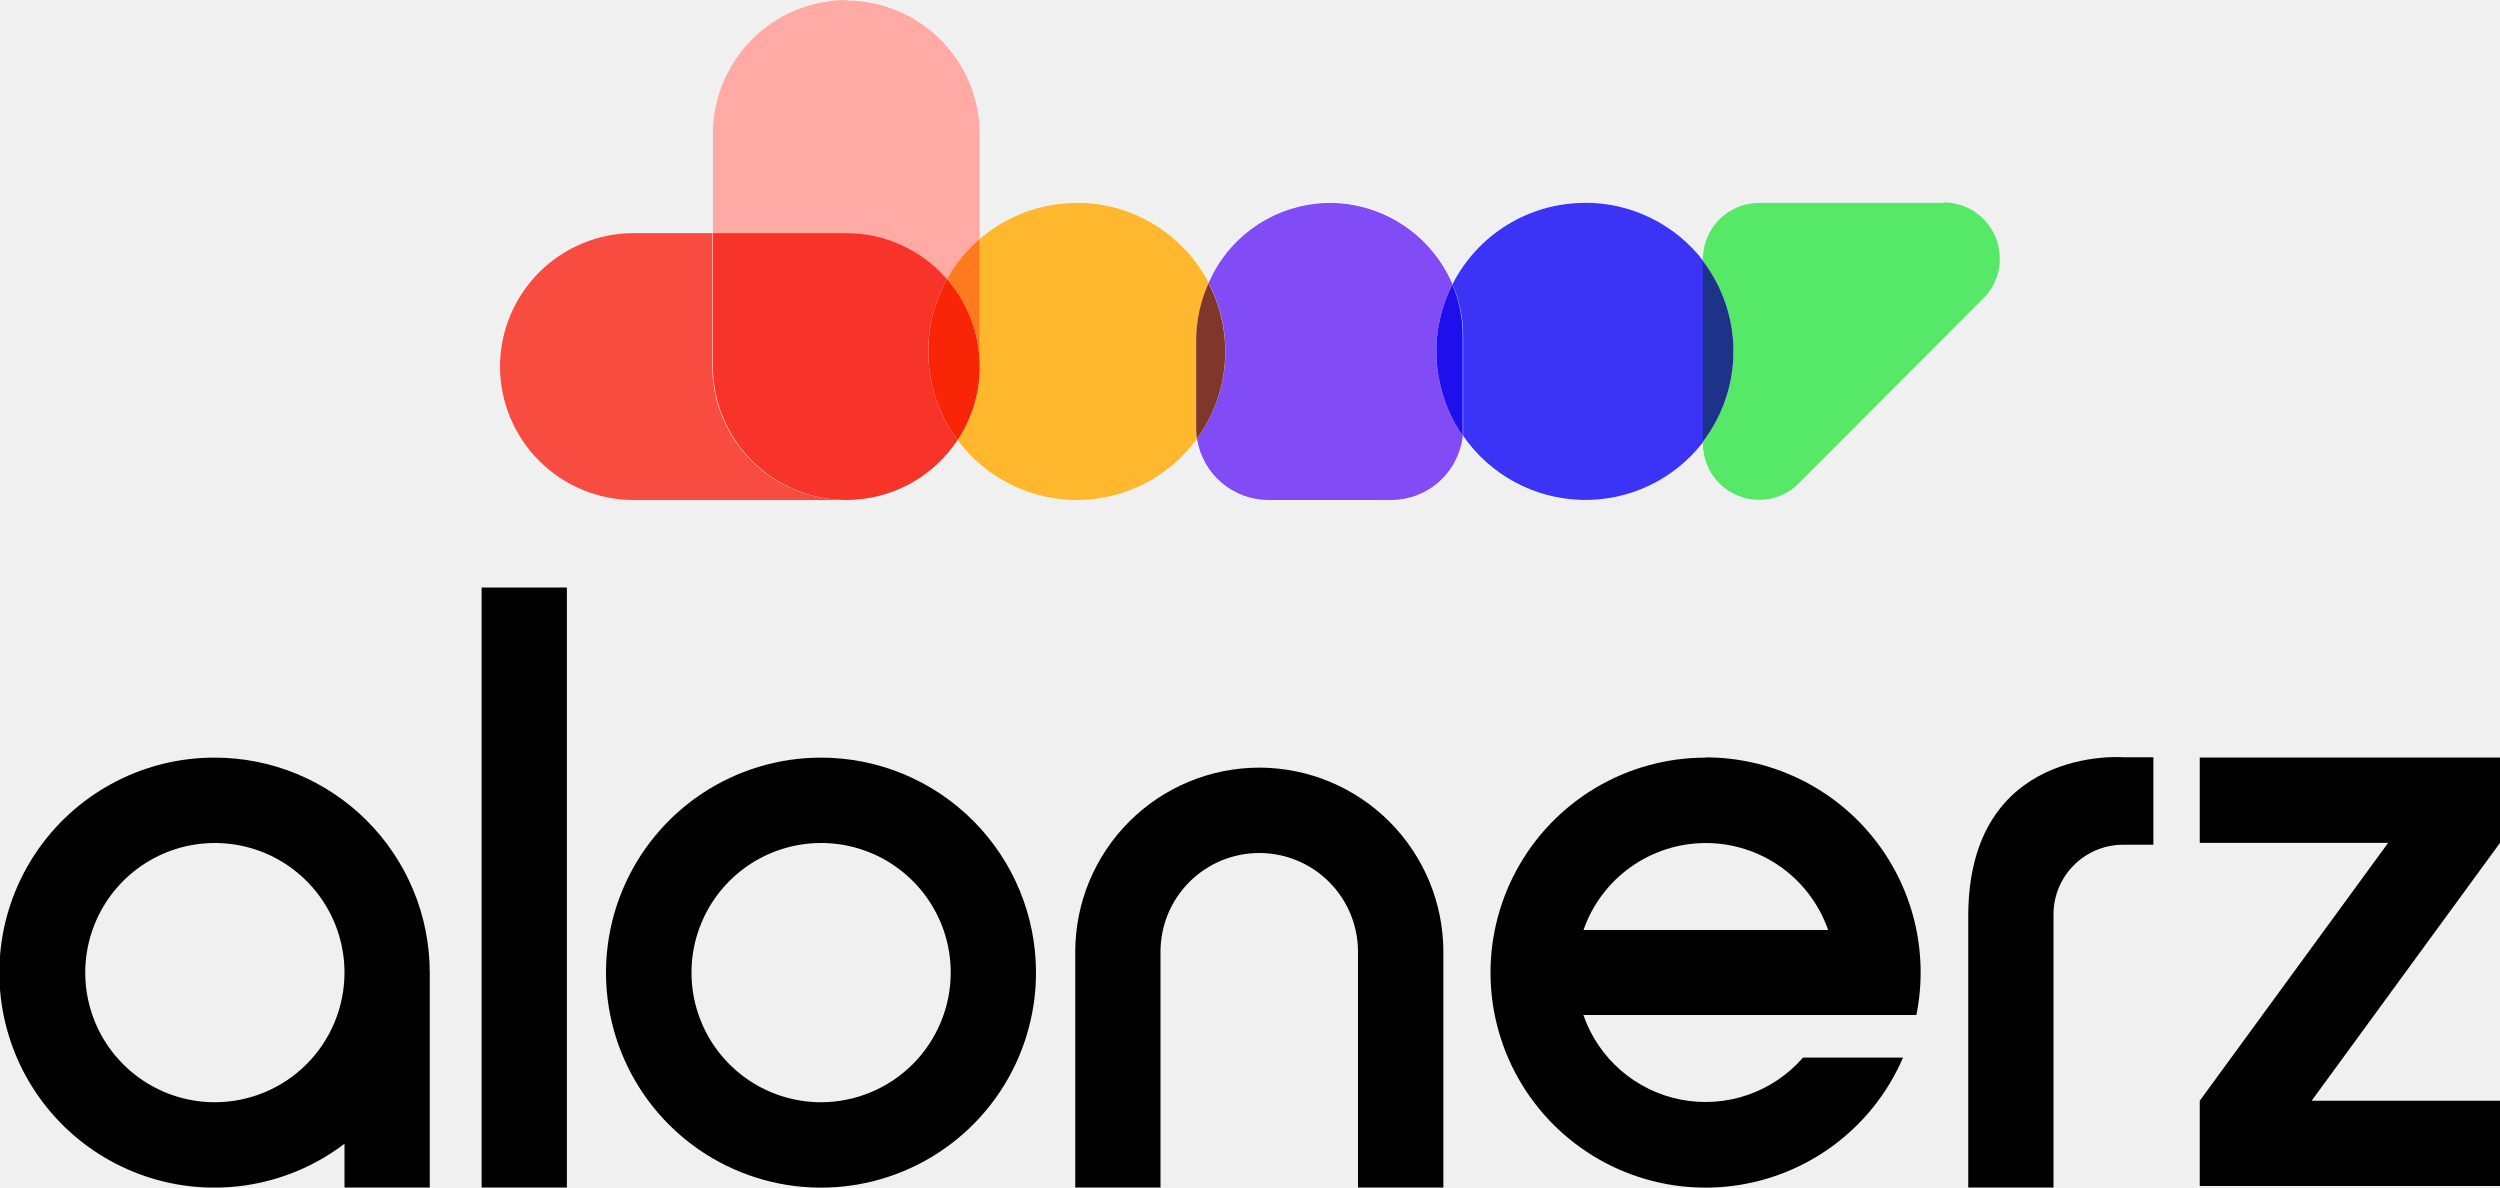
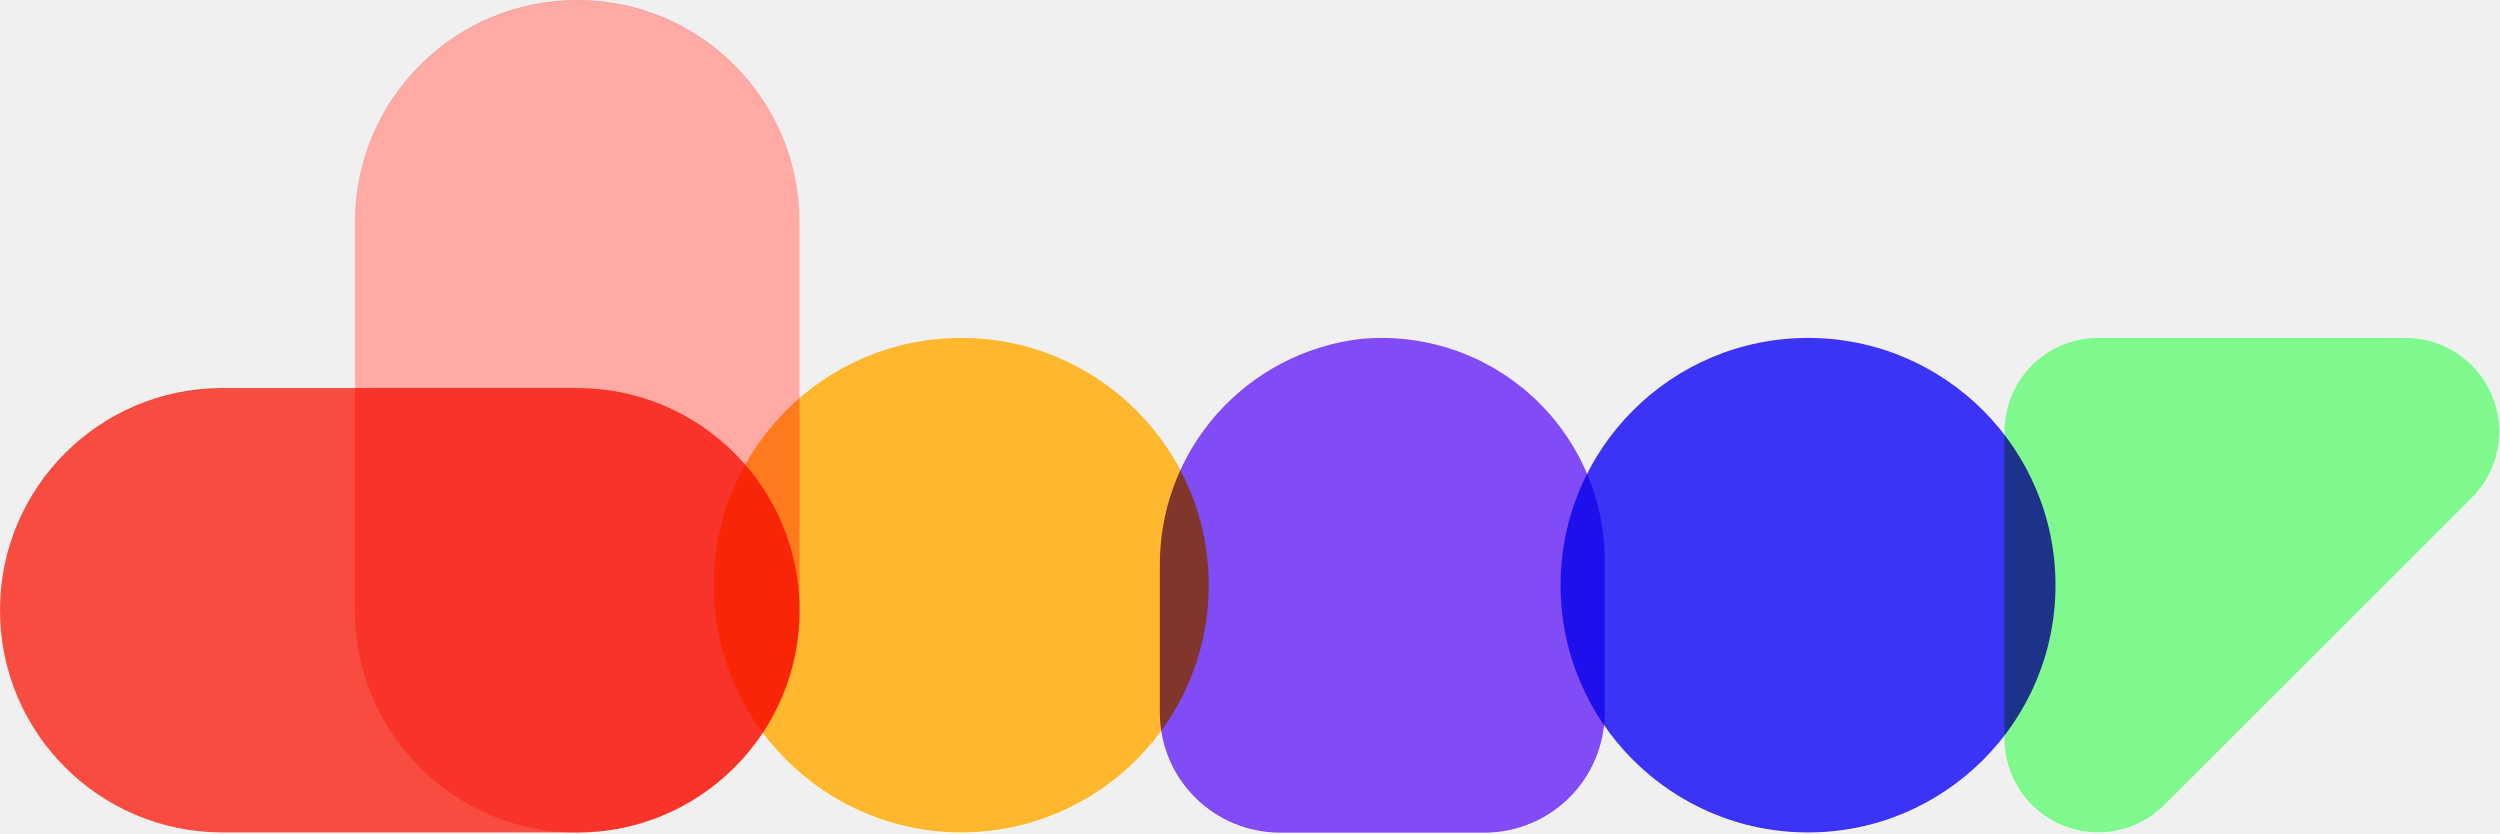
- <svg xmlns="http://www.w3.org/2000/svg" width="200" height="95" viewBox="0 0 200 95" fill="none">
-   <g clip-path="url(#clip0_667_2747)">
-     <path d="M100.74 61.41C96.836 61.415 93.093 62.969 90.334 65.731C87.574 68.492 86.023 72.236 86.02 76.14V95H92.84V76.14C92.84 74.045 93.672 72.035 95.154 70.554C96.635 69.072 98.645 68.24 100.74 68.24C102.835 68.24 104.845 69.072 106.326 70.554C107.808 72.035 108.64 74.045 108.64 76.14V95H115.47V76.14C115.465 72.235 113.911 68.491 111.15 65.73C108.389 62.969 104.645 61.415 100.74 61.41Z" fill="black" />
-     <path d="M65.68 60.61C62.278 60.61 58.953 61.619 56.124 63.509C53.296 65.399 51.091 68.085 49.789 71.228C48.487 74.371 48.147 77.829 48.81 81.165C49.474 84.502 51.112 87.567 53.518 89.972C55.923 92.378 58.988 94.016 62.324 94.68C65.661 95.343 69.119 95.003 72.262 93.701C75.405 92.399 78.091 90.194 79.981 87.366C81.871 84.537 82.88 81.212 82.88 77.81C82.88 73.248 81.068 68.873 77.842 65.648C74.617 62.422 70.242 60.61 65.68 60.61V60.61ZM65.68 88.18C63.629 88.178 61.626 87.568 59.922 86.427C58.217 85.287 56.89 83.666 56.106 81.772C55.323 79.876 55.119 77.792 55.52 75.781C55.922 73.77 56.91 71.923 58.361 70.474C59.812 69.025 61.659 68.038 63.671 67.638C65.682 67.239 67.766 67.445 69.661 68.23C71.555 69.016 73.174 70.345 74.313 72.05C75.452 73.755 76.06 75.759 76.06 77.81C76.055 80.56 74.959 83.197 73.013 85.14C71.067 87.084 68.43 88.177 65.68 88.18V88.18Z" fill="black" />
-     <path d="M17.19 60.61C14.458 60.603 11.764 61.247 9.33 62.489C6.896 63.731 4.794 65.534 3.196 67.751C1.598 69.967 0.551 72.531 0.142 75.233C-0.268 77.934 -0.028 80.694 0.842 83.284C1.711 85.874 3.185 88.22 5.142 90.127C7.098 92.034 9.48 93.447 12.092 94.25C14.703 95.053 17.468 95.223 20.158 94.744C22.848 94.266 25.385 93.154 27.56 91.5V95H34.38V77.81C34.38 73.25 32.569 68.877 29.346 65.651C26.122 62.426 21.75 60.613 17.19 60.61V60.61ZM17.19 88.18C15.139 88.18 13.134 87.572 11.429 86.432C9.723 85.293 8.394 83.673 7.609 81.778C6.824 79.884 6.619 77.799 7.019 75.787C7.419 73.775 8.407 71.928 9.857 70.477C11.308 69.027 13.155 68.039 15.167 67.639C17.178 67.239 19.264 67.445 21.158 68.229C23.053 69.014 24.673 70.343 25.812 72.049C26.952 73.754 27.56 75.759 27.56 77.81C27.557 80.559 26.464 83.196 24.52 85.14C22.576 87.084 19.939 88.177 17.19 88.18Z" fill="black" />
-     <path d="M200 60.6H175.98V67.43H191.05L175.98 88.06V94.88H200V88.06H184.93L200 67.43V60.6Z" fill="black" />
-     <path d="M136.46 60.61C133.355 60.607 130.306 61.444 127.638 63.033C124.97 64.623 122.782 66.905 121.307 69.638C119.831 72.37 119.123 75.451 119.257 78.554C119.392 81.656 120.363 84.665 122.069 87.259C123.776 89.854 126.152 91.939 128.948 93.292C131.743 94.645 134.852 95.216 137.946 94.944C141.04 94.672 144.002 93.568 146.518 91.749C149.035 89.929 151.012 87.463 152.24 84.61H144.24C143.049 85.977 141.52 87.008 139.806 87.597C138.091 88.187 136.252 88.316 134.472 87.971C132.692 87.625 131.034 86.818 129.665 85.629C128.296 84.441 127.263 82.913 126.67 81.2H153.31C153.815 78.703 153.759 76.124 153.146 73.651C152.533 71.178 151.378 68.872 149.764 66.899C148.151 64.927 146.12 63.338 143.817 62.247C141.514 61.156 138.998 60.59 136.45 60.59L136.46 60.61ZM126.68 74.4C127.387 72.368 128.709 70.606 130.462 69.36C132.216 68.113 134.314 67.443 136.465 67.443C138.616 67.443 140.714 68.113 142.468 69.36C144.221 70.606 145.543 72.368 146.25 74.4H126.68Z" fill="black" />
-     <path d="M45.35 47H38.53V95H45.35V47Z" fill="black" />
-     <path d="M157.46 73.3V95H164.28V73.11C164.291 71.643 164.879 70.24 165.918 69.204C166.958 68.169 168.363 67.585 169.83 67.58H172.27V60.58H169.85C169.85 60.58 157.46 59.6 157.46 73.3Z" fill="black" />
-     <g clip-path="url(#clip1_667_2747)">
-       <path d="M155.49 16.23H140.72C139.528 16.233 138.386 16.708 137.544 17.552C136.703 18.395 136.23 19.538 136.23 20.73V20.87C135.01 19.276 133.406 18.018 131.568 17.213C129.73 16.408 127.717 16.083 125.719 16.268C123.72 16.453 121.802 17.141 120.142 18.27C118.483 19.398 117.137 20.93 116.23 22.72C115.431 20.798 114.082 19.154 112.354 17.994C110.625 16.833 108.593 16.208 106.511 16.196C104.43 16.185 102.391 16.787 100.649 17.927C98.908 19.068 97.541 20.697 96.72 22.61C95.894 21.013 94.715 19.624 93.273 18.549C91.831 17.475 90.164 16.742 88.397 16.407C86.63 16.072 84.81 16.143 83.075 16.614C81.339 17.086 79.734 17.946 78.38 19.13V10.68C78.372 7.852 77.246 5.141 75.247 3.14C73.248 1.139 70.538 0.011 67.71 0V0C64.88 0.008 62.168 1.136 60.167 3.137C58.166 5.138 57.038 7.85 57.03 10.68V18.68H50.67C47.895 18.765 45.263 19.927 43.33 21.919C41.398 23.912 40.317 26.579 40.317 29.355C40.317 32.131 41.398 34.798 43.33 36.791C45.263 38.783 47.895 39.945 50.67 40.03H67.67C69.436 40.026 71.172 39.585 72.726 38.746C74.279 37.906 75.6 36.695 76.57 35.22C77.68 36.721 79.129 37.94 80.799 38.775C82.469 39.611 84.313 40.04 86.18 40.029C88.048 40.017 89.886 39.564 91.546 38.708C93.205 37.852 94.639 36.615 95.73 35.1C95.929 36.469 96.615 37.721 97.662 38.627C98.709 39.532 100.046 40.03 101.43 40.03H111.24C112.662 40.031 114.034 39.507 115.094 38.559C116.153 37.61 116.825 36.303 116.98 34.89C118.043 36.434 119.457 37.704 121.106 38.596C122.755 39.488 124.591 39.977 126.465 40.023C128.339 40.069 130.197 39.67 131.888 38.86C133.578 38.049 135.052 36.85 136.19 35.36V35.53C136.188 36.419 136.45 37.29 136.943 38.03C137.437 38.77 138.139 39.347 138.96 39.688C139.782 40.029 140.686 40.117 141.559 39.943C142.431 39.769 143.232 39.34 143.86 38.71L158.67 23.87C159.285 23.239 159.701 22.441 159.867 21.575C160.032 20.709 159.94 19.814 159.601 19.001C159.263 18.187 158.692 17.491 157.962 16.998C157.231 16.506 156.371 16.238 155.49 16.23V16.23Z" fill="white" />
-       <path d="M57.03 18.65H50.67C47.841 18.658 45.13 19.786 43.13 21.788C41.131 23.789 40.005 26.501 40 29.33V29.33C40.008 32.157 41.135 34.867 43.134 36.866C45.133 38.865 47.843 39.992 50.67 40H67.67C69.432 39.997 71.166 39.558 72.717 38.722C74.268 37.886 75.588 36.68 76.56 35.21C75.588 36.68 74.268 37.886 72.717 38.722C71.166 39.558 69.432 39.997 67.67 40C64.841 39.995 62.129 38.869 60.127 36.87C58.126 34.87 56.998 32.159 56.99 29.33V18.65" fill="#F84C40" />
-       <path d="M67.71 0C64.88 0.008 62.168 1.136 60.167 3.137C58.166 5.138 57.038 7.85 57.03 10.68V18.68H67.71C69.237 18.682 70.746 19.011 72.135 19.646C73.523 20.281 74.76 21.206 75.76 22.36C76.437 21.144 77.324 20.057 78.38 19.15V10.71C78.372 7.882 77.246 5.171 75.247 3.17C73.248 1.169 70.538 0.041 67.71 0.03" fill="#FFAAA4" />
-       <path d="M67.71 18.65H57.03V29.33C57.038 32.159 58.166 34.87 60.167 36.87C62.169 38.869 64.881 39.995 67.71 40V40C69.472 39.997 71.206 39.558 72.757 38.722C74.308 37.886 75.628 36.68 76.6 35.21C75.238 33.37 74.435 31.177 74.286 28.893C74.137 26.61 74.649 24.331 75.76 22.33C74.76 21.176 73.523 20.251 72.135 19.616C70.746 18.981 69.237 18.652 67.71 18.65" fill="#F83329" />
-       <path d="M86.14 16.23C83.29 16.229 80.535 17.255 78.38 19.12V29.33C78.384 31.423 77.765 33.471 76.6 35.21C77.713 36.706 79.163 37.92 80.832 38.753C82.501 39.585 84.343 40.013 86.208 40.003C88.073 39.992 89.909 39.543 91.569 38.691C93.228 37.839 94.664 36.609 95.76 35.1C95.72 34.812 95.7 34.521 95.7 34.23V27.23C95.703 25.64 96.044 24.068 96.7 22.62C95.695 20.69 94.18 19.073 92.32 17.944C90.46 16.816 88.326 16.219 86.15 16.22" fill="#FFB72D" />
-       <path d="M78.38 19.12C77.324 20.027 76.437 21.114 75.76 22.33C77.45 24.271 78.38 26.757 78.38 29.33V29.33V19.12Z" fill="#FF7A1D" />
-       <path d="M75.76 22.33C74.649 24.331 74.137 26.61 74.286 28.893C74.435 31.177 75.238 33.37 76.6 35.21C77.765 33.471 78.384 31.423 78.38 29.33V29.33C78.38 26.757 77.45 24.271 75.76 22.33" fill="#F82507" />
-       <path d="M126.8 16.23C124.604 16.23 122.451 16.837 120.58 17.987C118.709 19.136 117.193 20.781 116.2 22.74C116.764 24.058 117.053 25.477 117.05 26.91V34.23C117.05 34.45 117.05 34.66 117.05 34.87C118.115 36.411 119.53 37.678 121.177 38.569C122.825 39.459 124.66 39.947 126.533 39.994C128.406 40.041 130.263 39.645 131.953 38.838C133.643 38.031 135.119 36.836 136.26 35.35V20.87C135.149 19.424 133.721 18.253 132.086 17.447C130.451 16.641 128.653 16.221 126.83 16.22" fill="#3B34F7" />
-       <path d="M106.38 16.23C106.023 16.23 105.665 16.25 105.31 16.29C103.441 16.49 101.658 17.183 100.144 18.296C98.63 19.41 97.438 20.905 96.69 22.63C97.709 24.59 98.161 26.795 97.997 28.997C97.832 31.2 97.058 33.313 95.76 35.1C95.97 36.464 96.661 37.708 97.709 38.606C98.756 39.505 100.09 39.999 101.47 40H111.28C112.7 40.001 114.072 39.479 115.131 38.532C116.19 37.586 116.862 36.282 117.02 34.87C115.801 33.11 115.082 31.054 114.938 28.918C114.793 26.782 115.229 24.648 116.2 22.74C115.379 20.814 114.011 19.17 112.266 18.013C110.52 16.856 108.474 16.236 106.38 16.23" fill="#814BF5" />
-       <path d="M96.69 22.63C96.034 24.078 95.693 25.65 95.69 27.24V34.24C95.69 34.531 95.71 34.822 95.75 35.11C97.048 33.323 97.822 31.21 97.987 29.007C98.151 26.805 97.698 24.6 96.68 22.64" fill="#81362B" />
-       <path d="M116.2 22.74C115.229 24.648 114.793 26.782 114.938 28.918C115.082 31.054 115.801 33.11 117.02 34.87C117.02 34.66 117.02 34.45 117.02 34.23V26.87C117.023 25.437 116.734 24.018 116.17 22.7" fill="#1E0FED" />
-       <path d="M155.49 16.23H140.72C139.528 16.233 138.386 16.708 137.544 17.552C136.703 18.395 136.23 19.538 136.23 20.73V20.87C137.819 22.947 138.679 25.49 138.679 28.105C138.679 30.72 137.819 33.263 136.23 35.34V35.49C136.227 36.084 136.343 36.673 136.57 37.222C136.797 37.771 137.131 38.27 137.553 38.689C137.974 39.107 138.475 39.438 139.026 39.662C139.576 39.885 140.166 39.997 140.76 39.99C141.345 39.99 141.924 39.873 142.463 39.646C143.002 39.419 143.491 39.088 143.9 38.67L158.67 23.87C159.299 23.241 159.726 22.439 159.9 21.567C160.073 20.694 159.984 19.79 159.644 18.968C159.303 18.147 158.727 17.444 157.988 16.95C157.249 16.455 156.379 16.191 155.49 16.19" fill="#56E968" />
-       <path d="M136.23 20.87V35.34C137.819 33.263 138.679 30.72 138.679 28.105C138.679 25.49 137.819 22.947 136.23 20.87" fill="#1D338A" />
-     </g>
+ <svg xmlns="http://www.w3.org/2000/svg" width="240" height="80" viewBox="0 0 240 80" fill="none">
+   <path d="M230.963 32.441H201.403C199.017 32.441 196.729 33.388 195.042 35.074C193.355 36.759 192.407 39.046 192.407 41.43V41.78C190.199 38.874 187.347 36.519 184.076 34.899C180.805 33.279 177.202 32.437 173.551 32.441C169.158 32.44 164.852 33.66 161.112 35.963C157.371 38.265 154.345 41.561 152.37 45.482C150.59 41.29 147.518 37.775 143.601 35.447C139.684 33.12 135.126 32.103 130.591 32.543C126.846 32.954 123.277 34.349 120.247 36.586C117.217 38.822 114.834 41.821 113.341 45.277C111.348 41.416 108.332 38.176 104.622 35.912C100.911 33.649 96.65 32.448 92.303 32.441C86.601 32.437 81.09 34.489 76.782 38.221V21.394C76.765 15.741 74.511 10.325 70.511 6.328C66.512 2.331 61.092 0.078 55.435 0.062C49.777 0.078 44.355 2.33 40.352 6.327C36.349 10.323 34.09 15.739 34.068 21.394V37.336H21.346C15.69 37.353 10.27 39.605 6.27 43.602C2.271 47.599 0.016 53.016 0 58.668C0.022 64.319 2.278 69.733 6.276 73.728C10.275 77.724 15.692 79.979 21.346 80H55.415C58.946 79.994 62.42 79.113 65.528 77.437C68.635 75.76 71.278 73.341 73.221 70.394C75.423 73.375 78.295 75.797 81.606 77.466C84.917 79.135 88.574 80.003 92.282 80C96.042 80 99.749 79.107 103.095 77.394C106.442 75.68 109.332 73.197 111.529 70.147C111.925 72.886 113.297 75.39 115.392 77.2C117.486 79.01 120.164 80.004 122.933 80H142.551C145.395 80.001 148.139 78.952 150.256 77.053C152.372 75.154 153.712 72.541 154.016 69.715C156.199 72.883 159.119 75.474 162.526 77.266C165.932 79.058 169.723 79.996 173.572 80C177.223 80.004 180.825 79.162 184.097 77.542C187.368 75.922 190.219 73.567 192.428 70.661V70.99C192.428 72.768 192.955 74.506 193.944 75.984C194.932 77.463 196.337 78.615 197.981 79.295C199.625 79.976 201.433 80.154 203.178 79.807C204.923 79.46 206.526 78.604 207.784 77.347L237.303 47.848C238.581 46.596 239.456 44.99 239.816 43.238C240.176 41.485 240.005 39.666 239.324 38.011C238.643 36.356 237.484 34.943 235.994 33.95C234.505 32.958 232.753 32.432 230.963 32.441Z" fill="white" />
+   <g style="mix-blend-mode:multiply">
+     <path d="M55.415 37.254H21.347C9.557 37.254 0 46.804 0 58.586C0 70.367 9.557 79.918 21.347 79.918H55.415C67.204 79.918 76.761 70.367 76.761 58.586C76.761 46.804 67.204 37.254 55.415 37.254Z" fill="#F84C40" />
  </g>
-   <defs>
-     <clipPath id="clip0_667_2747">
-       <rect width="200" height="95" fill="white" />
-     </clipPath>
-     <clipPath id="clip1_667_2747">
-       <rect width="120" height="40" fill="white" transform="translate(40)" />
-     </clipPath>
-   </defs>
+   <g style="mix-blend-mode:multiply">
+     <path d="M76.761 58.606V21.332C76.761 9.551 67.204 0 55.415 0C43.625 0 34.068 9.551 34.068 21.332L34.068 58.606C34.068 70.388 43.625 79.938 55.415 79.938C67.204 79.938 76.761 70.388 76.761 58.606Z" fill="#FFAAA4" />
+   </g>
+   <g style="mix-blend-mode:multiply">
+     <path d="M92.282 79.917C105.402 79.917 116.037 69.289 116.037 56.179C116.037 43.068 105.402 32.44 92.282 32.44C79.163 32.44 68.527 43.068 68.527 56.179C68.527 69.289 79.163 79.917 92.282 79.917Z" fill="#FFB72D" />
+   </g>
+   <g style="mix-blend-mode:multiply">
+     <path d="M173.572 79.917C186.692 79.917 197.327 69.289 197.327 56.179C197.327 43.068 186.692 32.44 173.572 32.44C160.452 32.44 149.817 43.068 149.817 56.179C149.817 69.289 160.452 79.917 173.572 79.917Z" fill="#3B34F7" />
+   </g>
+   <g style="mix-blend-mode:multiply">
+     <path d="M154.058 53.772C154.049 50.792 153.417 47.848 152.204 45.126C150.99 42.405 149.221 39.967 147.01 37.969C144.799 35.97 142.194 34.455 139.363 33.521C136.532 32.586 133.537 32.253 130.57 32.542C125.226 33.181 120.306 35.772 116.757 39.816C113.208 43.86 111.28 49.072 111.344 54.45V68.418C111.349 71.475 112.568 74.405 114.734 76.565C116.899 78.725 119.833 79.938 122.892 79.938H142.509C145.569 79.938 148.503 78.725 150.668 76.565C152.833 74.405 154.052 71.475 154.058 68.418V53.772Z" fill="#814BF5" />
+   </g>
+   <g style="mix-blend-mode:multiply">
+     <path d="M192.428 41.429V70.928C192.428 72.706 192.956 74.444 193.944 75.922C194.932 77.4 196.337 78.553 197.981 79.233C199.625 79.913 201.433 80.091 203.178 79.745C204.923 79.398 206.526 78.541 207.784 77.284L237.303 47.786C238.56 46.53 239.416 44.93 239.764 43.188C240.111 41.446 239.935 39.641 239.257 37.999C238.578 36.357 237.429 34.953 235.953 33.964C234.477 32.974 232.74 32.444 230.963 32.44H201.403C199.021 32.445 196.738 33.395 195.055 35.08C193.373 36.765 192.428 39.049 192.428 41.429Z" fill="#7FF88E" />
+   </g>
</svg>
